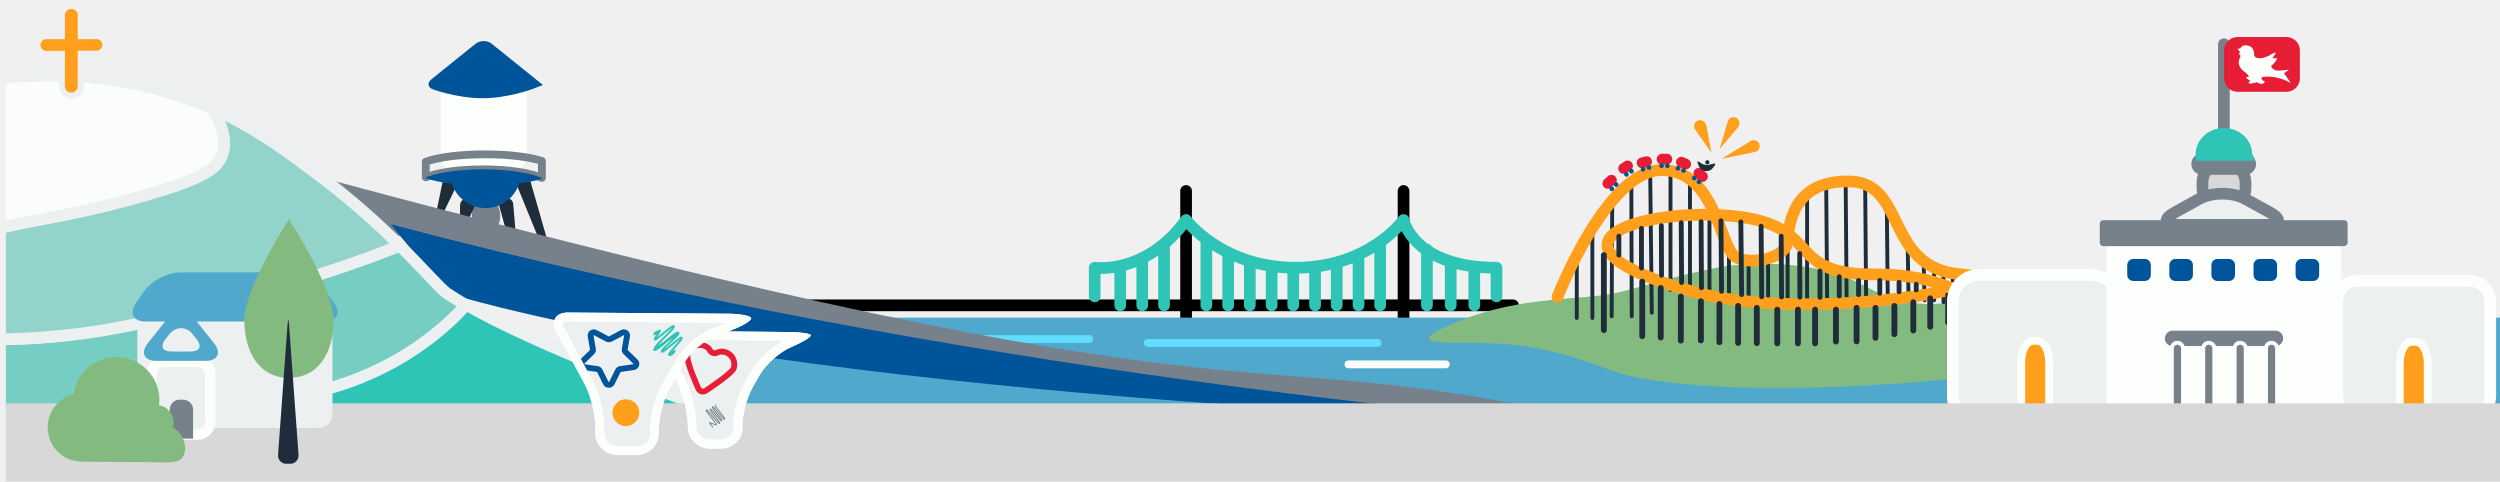
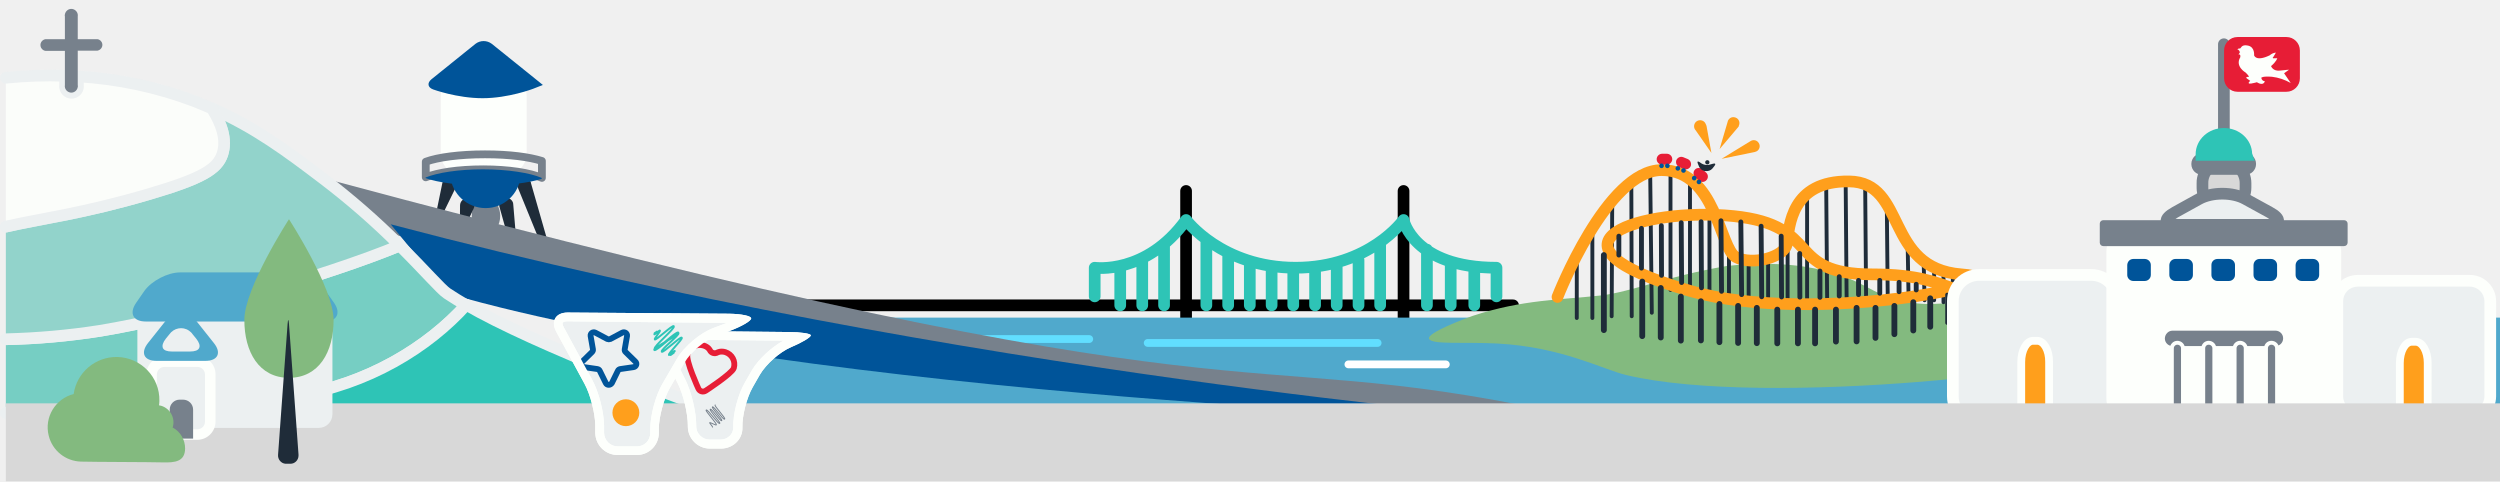
<svg xmlns="http://www.w3.org/2000/svg" version="1.1" id="Layer_18" x="0px" y="0px" viewBox="0 0 1283 247" style="enable-background:new 0 0 1283 247;" xml:space="preserve">
  <style type="text/css">
	.st0{fill:#FFFFFF;stroke:#000000;stroke-width:6;stroke-linecap:round;stroke-linejoin:round;}
	.st1{fill:none;stroke:#000000;stroke-width:6;stroke-linecap:round;stroke-linejoin:round;}
	.st2{fill:none;stroke:#2EC4B6;stroke-width:6;stroke-linecap:round;stroke-linejoin:round;}
	.st3{fill:#50A9CC;}
	.st4{fill:#83BA7F;}
	.st5{fill:none;stroke:#1F2C39;stroke-width:2;stroke-linecap:round;stroke-linejoin:round;}
	.st6{fill:none;stroke:#FF9F1C;stroke-width:6;stroke-linecap:round;stroke-linejoin:round;}
	.st7{fill:#E71D36;}
	.st8{fill:#005499;}
	.st9{fill:#1F2C39;}
	.st10{fill:#FF9F1C;}
	.st11{fill:none;stroke:#1F2C39;stroke-width:3;stroke-linecap:round;stroke-linejoin:round;}
	.st12{fill:none;stroke:#1F2C39;stroke-width:2.5;stroke-linecap:round;stroke-linejoin:round;}
	.st13{fill:none;stroke:#FFFFFF;stroke-width:4;stroke-linecap:round;stroke-linejoin:round;}
	.st14{fill:#FFFFFF;stroke:#61DEFF;stroke-width:4;stroke-linecap:round;stroke-linejoin:round;}
	.st15{fill:#D8D8D8;stroke:#77818C;stroke-width:6;stroke-miterlimit:10;}
	.st16{fill:#ECF0F1;}
	.st17{fill:#FDFFFC;}
	.st18{fill:#ECF0F1;stroke:#FDFFFC;stroke-width:6;stroke-miterlimit:10;}
	.st19{fill:#77818C;}
	.st20{fill:#FF9F1C;stroke:#FDFFFC;stroke-width:4;stroke-miterlimit:10;}
	.st21{fill:#77818C;stroke:#FDFFFC;stroke-width:4;stroke-miterlimit:10;}
	.st22{fill:#77818C;stroke:#FDFFFC;stroke-width:2;stroke-miterlimit:10;}
	.st23{fill:none;stroke:#77818C;stroke-width:6;stroke-miterlimit:10;}
	.st24{fill:#FFFFFF;stroke:#77818C;stroke-width:6;stroke-miterlimit:10;}
	.st25{fill:none;stroke:#77818C;stroke-width:6;stroke-linecap:round;stroke-linejoin:round;}
	.st26{fill:#2EC4B6;stroke:#2EC4B6;stroke-width:6;stroke-miterlimit:10;}
	.st27{fill:#FFFFFF;}
	.st28{fill:#77818C;stroke:#77818C;stroke-width:6;stroke-miterlimit:10;}
	.st29{fill:none;stroke:#77818C;stroke-width:4;stroke-linecap:round;stroke-linejoin:round;}
	
		.st30{opacity:0.87;fill:#2EC4B6;stroke:#ECF0F1;stroke-width:6;stroke-linecap:round;stroke-linejoin:round;enable-background:new    ;}
	.st31{fill:#76CEC3;stroke:#ECF0F1;stroke-width:6;stroke-linecap:round;stroke-linejoin:round;}
	.st32{fill:#2EC4B6;stroke:#ECF0F1;stroke-width:6;stroke-linecap:round;stroke-linejoin:round;}
	.st33{fill:#92D3CB;stroke:#ECF0F1;stroke-width:6;stroke-linecap:round;stroke-linejoin:round;}
	
		.st34{opacity:0.87;fill:#FDFFFC;stroke:#ECF0F1;stroke-width:6;stroke-linecap:round;stroke-linejoin:round;enable-background:new    ;}
	.st35{fill:#D8D8D8;}
	.st36{fill:none;stroke:#005499;stroke-width:3;stroke-miterlimit:10;}
	.st37{fill:none;stroke:#E71D36;stroke-width:3;stroke-miterlimit:10;}
	.st38{fill:none;stroke:#2EC4B6;stroke-linecap:round;stroke-linejoin:round;}
	.st39{fill:none;stroke:#77818C;stroke-width:0.5;stroke-linecap:round;stroke-linejoin:round;}
</style>
  <g id="jaques-cartier-bridge">
    <path class="st0" d="M776.5,156.7H393" />
    <path class="st1" d="M608.7,98v74.5 M720.3,98v74.5" />
    <path id="bridge-light" class="st2" d="M561.8,152.1v-14.7c0,0,26.4,3.8,46.9-24.5c0,0,18.2,24.5,56.2,24.5s55.4-24.5,55.4-24.5   s5,24.5,47.7,24.5v14.7 M574.9,137.4v19.3 M586.2,132.7v24 M597.4,125.7v31 M619.1,124.2v32.5 M630.3,129.6v27.1 M641.4,134.3v22.4    M652.6,138.1v18.6 M674.9,138.1v18.6 M663.7,138.1v18.6 M686,136.6v20.1 M697.2,133.5v23.2 M708.3,125.7v31 M732.3,128.1v28.6    M744.5,134.3v22.4 M756.6,137.4v19.3" />
  </g>
  <path id="st-laurent-river" class="st3" d="M352,163h931v48H352V163z" />
  <g id="laronde">
    <path class="st4" d="M886.2,136.5c26-2.8,43.5,0.3,54.6,3.6c19.5,5.8,22,13.1,41.2,15.4c14.9,1.8,19.2-1.8,41.2,0   c12.1,1,29.8,3.7,29.7,6.5s-27.6,2.8-27.9,5.7s53.4,5.8,54,11.4c1.1,10.3-172.8,30.4-244.3,13.4c-12.2-2.9-33.1-14.4-66.1-16.2   c-17.4-0.9-33.8,0.7-35.2-2.4s19.1-10.6,22.4-11.8c25.5-8.4,45.1-8.2,66.1-10.5C837.4,149.7,855.9,141.7,886.2,136.5L886.2,136.5z" />
    <path class="st5" d="M927.4,100.8V156 M937.2,94.5l0.5,60.6 M947.2,94.5l0.5,60.6 M957.2,94.5l0.5,60.6 M968.3,104.7l0.5,49.4    M979,125l0.5,29.1 M987.2,133.3l0.5,20.8 M992.6,139.6v14.5 M997.4,140.5v14.6 M1002.2,140.5v14.6 M887.3,126v27.1 M897.4,135.2   v19.9 M907.4,135.2v19.9 M917.4,125v31 M877.3,105.2v45.5 M857.3,87.8v61 M867.3,90.7v60 M817.2,116.3v46.9 M809.2,130.7v32.5    M827.4,102.3l-0.3,60 M837.2,93.6l0.2,68.7 M846.9,90.7l0.8,69.8" />
-     <path class="st6" d="M799.3,152.4c0,0,25.3-65.1,53.4-65.1s29.7,40,38.1,44.6c8.4,4.6,25.2,0,26.2-6.8c1.3-9.1,2.1-32.4,32-32   s17.8,44.6,57.6,47.7c39.8,3.1-76.1,26.7-139.2,8.5c-84.8-24.4-24-43.1,22.2-38.4s25.7,29.9,71.4,29.9s42.1,16.7,93.6,18.6" />
-     <path class="st7" d="M853,78.9h2.4c1.5,0,2.8,1.2,2.8,2.8l0,0c0,1.5-1.3,2.8-2.8,2.8H853c-1.5,0-2.8-1.2-2.8-2.8l0,0   C850.2,80.2,851.5,78.9,853,78.9z" />
-     <circle class="st8" cx="852.7" cy="85.1" r="1.2" />
-     <circle class="st8" cx="855.7" cy="85.1" r="1.2" />
-     <path class="st7" d="M842,80.9l2.3-0.6c1.5-0.4,3,0.4,3.4,1.9l0,0c0.4,1.5-0.5,3-1.9,3.4l-2.3,0.6c-1.5,0.4-3-0.4-3.4-1.9l0,0   C839.6,82.8,840.5,81.3,842,80.9z" />
-     <ellipse transform="matrix(0.9627 -0.2706 0.2706 0.9627 7.9418 231.4119)" class="st8" cx="843.2" cy="86.9" rx="1.2" ry="1.2" />
-     <ellipse transform="matrix(0.9627 -0.2706 0.2706 0.9627 8.3018 232.2181)" class="st8" cx="846.3" cy="86" rx="1.2" ry="1.2" />
-     <path class="st7" d="M831.8,84.1l2-1.3c1.3-0.8,3-0.4,3.8,0.9l0,0c0.8,1.3,0.4,3-0.9,3.8l-2,1.3c-1.3,0.8-3,0.4-3.8-0.9l0,0   C830.1,86.6,830.5,84.9,831.8,84.1z" />
-     <ellipse transform="matrix(0.8526 -0.5225 0.5225 0.8526 76.2445 449.3208)" class="st8" cx="834.7" cy="89.5" rx="1.2" ry="1.2" />
-     <ellipse transform="matrix(0.8526 -0.5225 0.5225 0.8526 77.4634 450.4483)" class="st8" cx="837.3" cy="87.9" rx="1.2" ry="1.2" />
-     <path class="st7" d="M863.9,80.7l2.2,0.9c1.4,0.6,2.1,2.2,1.6,3.6l0,0c-0.6,1.4-2.2,2.1-3.6,1.5l-2.2-0.9c-1.4-0.6-2.1-2.2-1.6-3.6   l0,0C860.9,80.8,862.5,80.1,863.9,80.7z" />
-     <ellipse transform="matrix(0.3697 -0.9291 0.9291 0.3697 462.444 854.5123)" class="st8" cx="861.1" cy="86.4" rx="1.2" ry="1.2" />
-     <ellipse transform="matrix(0.3697 -0.9291 0.9291 0.3697 463.2535 857.8816)" class="st8" cx="864" cy="87.5" rx="1.2" ry="1.2" />
-     <path class="st7" d="M873.7,86.9l1.8,1.6c1.2,1,1.3,2.8,0.3,3.9l0,0c-1,1.2-2.8,1.3-3.9,0.2l-1.8-1.6c-1.2-1-1.3-2.8-0.3-3.9l0,0   C870.7,86,872.5,85.9,873.7,86.9z" />
-     <ellipse transform="matrix(0.6587 -0.7524 0.7524 0.6587 227.9621 685.4191)" class="st8" cx="869.5" cy="91.4" rx="1.2" ry="1.2" />
-     <ellipse transform="matrix(0.6587 -0.7524 0.7524 0.6587 227.3087 687.8591)" class="st8" cx="871.9" cy="93.4" rx="1.2" ry="1.2" />
-     <path class="st7" d="M823.3,92.1l1.8-1.6c1.1-1.1,2.9-1,3.9,0.1l0,0c1,1.1,1,2.9-0.2,3.9l-1.8,1.6c-1.1,1.1-2.9,1-3.9-0.1l0,0   C822.1,94.9,822.2,93.2,823.3,92.1z" />
-     <ellipse transform="matrix(0.7337 -0.6794 0.6794 0.7337 154.4106 587.8237)" class="st8" cx="827.2" cy="96.9" rx="1.2" ry="1.2" />
-     <ellipse transform="matrix(0.7337 -0.6794 0.6794 0.7337 156.5215 588.837)" class="st8" cx="829.5" cy="94.7" rx="1.2" ry="1.2" />
-     <circle class="st9" cx="876.2" cy="83.3" r="1.1" />
-     <path class="st9" d="M874.8,87.8c-1.2-0.3-2.3-1.1-2.8-2.2l-0.7-1.7c-0.4-1,0-1.3,0.9-0.7l1.2,0.8c1.1,0.6,2.4,0.8,3.6,0.6l2.2-0.6   c1.1-0.3,1.4,0.2,0.7,1.1l-1.2,1.5c-0.8,0.9-2.1,1.3-3.3,1.2L874.8,87.8z" />
+     <path class="st6" id="track" d="M799.3,152.4c0,0,25.3-65.1,53.4-65.1s29.7,40,38.1,44.6c8.4,4.6,25.2,0,26.2-6.8c1.3-9.1,2.1-32.4,32-32   s17.8,44.6,57.6,47.7c39.8,3.1-76.1,26.7-139.2,8.5c-84.8-24.4-24-43.1,22.2-38.4s25.7,29.9,71.4,29.9s42.1,16.7,93.6,18.6" />
+     <g class="cart" id="cart1">
+       <path class="st7" d="M853,78.9h2.4c1.5,0,2.8,1.2,2.8,2.8l0,0c0,1.5-1.3,2.8-2.8,2.8H853c-1.5,0-2.8-1.2-2.8-2.8l0,0   C850.2,80.2,851.5,78.9,853,78.9z" />
+       <circle class="st8" cx="852.7" cy="85.1" r="1.2" />
+       <circle class="st8" cx="855.7" cy="85.1" r="1.2" />
+     </g>
+     <g class="cart" id="cart4">
+       <path class="st7" d="M863.9,80.7l2.2,0.9c1.4,0.6,2.1,2.2,1.6,3.6l0,0c-0.6,1.4-2.2,2.1-3.6,1.5l-2.2-0.9c-1.4-0.6-2.1-2.2-1.6-3.6   l0,0C860.9,80.8,862.5,80.1,863.9,80.7z" />
+       <ellipse transform="matrix(0.3697 -0.9291 0.9291 0.3697 462.444 854.5123)" class="st8" cx="861.1" cy="86.4" rx="1.2" ry="1.2" />
+       <ellipse transform="matrix(0.3697 -0.9291 0.9291 0.3697 463.2535 857.8816)" class="st8" cx="864" cy="87.5" rx="1.2" ry="1.2" />
+     </g>
+     <g class="cart" id="cart5">
+       <path class="st7" d="M873.7,86.9l1.8,1.6c1.2,1,1.3,2.8,0.3,3.9l0,0c-1,1.2-2.8,1.3-3.9,0.2l-1.8-1.6c-1.2-1-1.3-2.8-0.3-3.9l0,0   C870.7,86,872.5,85.9,873.7,86.9z" />
+       <ellipse transform="matrix(0.6587 -0.7524 0.7524 0.6587 227.9621 685.4191)" class="st8" cx="869.5" cy="91.4" rx="1.2" ry="1.2" />
+       <ellipse transform="matrix(0.6587 -0.7524 0.7524 0.6587 227.3087 687.8591)" class="st8" cx="871.9" cy="93.4" rx="1.2" ry="1.2" />
+       <circle class="st9" cx="876.2" cy="83.3" r="1.1" />
+       <path class="st9" d="M874.8,87.8c-1.2-0.3-2.3-1.1-2.8-2.2l-0.7-1.7c-0.4-1,0-1.3,0.9-0.7l1.2,0.8c1.1,0.6,2.4,0.8,3.6,0.6l2.2-0.6   c1.1-0.3,1.4,0.2,0.7,1.1l-1.2,1.5c-0.8,0.9-2.1,1.3-3.3,1.2L874.8,87.8z" />
+     </g>
    <path id="excited" class="st10" d="M875.8,64.7l2.5,13.8l-8-11.5c-1.2-1.2-1.2-3.2,0-4.4s3.2-1.2,4.4,0c0.3,0.3,0.5,0.6,0.6,0.9   C875.5,63.9,875.7,64.3,875.8,64.7z M891.9,65.4l-9.4,11.1l4.1-13.9c0.3-1.7,2-2.8,3.6-2.4c1.7,0.3,2.8,2,2.4,3.6   c0,0.2-0.1,0.4-0.2,0.6C892.4,64.8,892.2,65.2,891.9,65.4z M900.6,78l-17.1,3.5l14.9-9.1c1.4-0.9,3.3-0.5,4.2,1   c0.9,1.4,0.5,3.3-1,4.2l0,0L900.6,78z" />
    <path class="st5" d="M1012.9,145.4v14.5 M1007.1,149.3v14.5 M999.3,151.2v14.5" />
    <path class="st11" d="M990.6,153.1v14.6 M981.9,155.1v14.5 M972.2,157v14.5 M962.5,158v15.4" />
    <path class="st5" d="M1015.8,143.4V158" />
    <path class="st11" d="M952.8,158v17.2 M942.2,158.9v16.4 M931.5,158.9v17.3 M922.7,158.9v17.3 M912.1,158.9v17.3 M901.6,158v18.1    M892,157v19 M823.1,130.9v38.5 M842.8,144.5v28 M852.3,147.8v25.4 M862.6,152.2v22.6 M872.9,154.6v20.1 M882.4,156v19.6" />
    <path class="st12" d="M830.8,121.2v9.7 M883.2,113.3l0.3,36.2 M873,113.8l0.2,33.9 M862.8,114.3L863,145 M852.6,115.8l0.1,25.5    M842.4,117.2v20.4 M893.4,113.9l0.4,37.3 M903.8,116.1l0.3,36.2 M914.1,121.2l0.2,31.2 M923.6,130.1l0.1,22.4 M934,139.1v13.5    M943.9,142v9.9 M953.8,143.9v7.3 M964.7,143.9v6.6 M974.6,144.9v4.8 M983.4,145.9v2.9" />
  </g>
  <g id="water-reflection">
    <path class="st13" d="M475,186h81" />
    <path class="st14" d="M589,176h118 M551,196h51 M500,174h59" />
    <path class="st13" d="M692,187h50" />
  </g>
  <g id="mcgill">
    <path class="st15" d="M1141.1,83.1h0.5c6,0,10.8,4.8,10.8,10.8v2.5c0,6-4.8,10.8-10.8,10.8h-0.5c-6,0-10.8-4.8-10.8-10.8v-2.5   C1130.2,88,1135.1,83.1,1141.1,83.1z" />
    <g>
      <path class="st16" d="M1210,213.9c-5.8,0-10.5-4.7-10.5-10.5v-48.8c0-5.9,4.6-10.5,10.5-10.5h57.5c5.8,0,10.5,4.7,10.5,10.5v48.8    c0,5.8-4.7,10.5-10.5,10.5H1210z" />
      <path class="st17" d="M1267.5,147.1c4.1,0,7.5,3.4,7.5,7.5v48.8c0,4.1-3.4,7.5-7.5,7.5H1210c-4.1,0-7.5-3.4-7.5-7.5v-48.8    c0-4.2,3.3-7.5,7.5-7.5H1267.5 M1267.5,141.1H1210c-7.5,0-13.5,6-13.5,13.5v48.8c0,7.4,6,13.5,13.5,13.5h57.5    c7.4,0,13.5-6,13.5-13.5v-48.8C1281,147.2,1275,141.1,1267.5,141.1L1267.5,141.1z" />
    </g>
    <path class="st18" d="M1015.7,141.1h57.5c7.5,0,13.5,6.1,13.5,13.5v48.8c0,7.5-6.1,13.5-13.5,13.5h-57.5c-7.5,0-13.5-6.1-13.5-13.5   v-48.8C1002.2,147.1,1008.2,141.1,1015.7,141.1z" />
    <path class="st17" d="M1094.5,115.9h93.5c7.5,0,13.5,6.1,13.5,13.5v75c0,7.5-6.1,13.5-13.5,13.5h-93.5c-7.5,0-13.5-6.1-13.5-13.5   v-75C1080.9,122,1087,115.9,1094.5,115.9z" />
    <path class="st19" d="M1079.4,113H1203c1,0,1.8,0.8,1.8,1.8v9.7c0,1-0.8,1.8-1.8,1.8h-123.6c-1,0-1.8-0.8-1.8-1.8v-9.7   C1077.6,113.8,1078.4,113,1079.4,113z" />
    <path id="mcgill-door" class="st20" d="M1045.5,174.9h-2.1c-3.4,0-6.1,4.9-6.1,10.9v31.7h14.3v-31.7   C1051.7,179.7,1048.9,174.9,1045.5,174.9L1045.5,174.9z M1239.7,175.4h-2c-3.4,0-6.1,4.9-6.1,10.9v31.6h14.3v-31.7   C1245.9,180.3,1243.2,175.4,1239.7,175.4z" />
    <path class="st21" d="M1114.9,167.7h52.9c3.2,0,5.9,2.6,5.9,5.9v0.1c0,3.2-2.6,5.9-5.9,5.9h-52.9c-3.2,0-5.9-2.6-5.9-5.9v-0.1   C1109.1,170.4,1111.7,167.7,1114.9,167.7z" />
    <path class="st22" d="M1117.4,175.9L1117.4,175.9c1.6,0,2.9,1.3,2.9,2.8v32.9c0,1.5-1.3,2.8-2.8,2.8h-0.1c-1.5,0-2.8-1.3-2.8-2.8   v-32.9C1114.6,177.2,1115.9,175.9,1117.4,175.9z" />
    <path class="st22" d="M1133.5,175.9L1133.5,175.9c1.6,0,2.9,1.3,2.9,2.8v32.9c0,1.5-1.3,2.8-2.8,2.8h-0.1c-1.5,0-2.8-1.3-2.8-2.8   v-32.9C1130.7,177.2,1131.9,175.9,1133.5,175.9z" />
    <path class="st22" d="M1149.6,175.9L1149.6,175.9c1.6,0,2.9,1.3,2.9,2.8v32.9c0,1.5-1.3,2.8-2.8,2.8h-0.1c-1.5,0-2.8-1.3-2.8-2.8   v-32.9C1146.8,177.2,1148.1,175.9,1149.6,175.9z" />
    <path class="st22" d="M1165.7,175.9L1165.7,175.9c1.6,0,2.9,1.3,2.9,2.8v32.9c0,1.5-1.3,2.8-2.8,2.8h-0.1c-1.5,0-2.8-1.3-2.8-2.8   v-32.9C1162.9,177.2,1164.1,175.9,1165.7,175.9z" />
    <path class="st16" d="M1152.3,102.1c-6.5-3.6-17.1-3.6-23.7,0l-12.3,6.8c-6.5,3.6-5.8,6.5,1.7,6.5h45c7.5,0,8.2-3,1.7-6.5   L1152.3,102.1z" />
    <path class="st23" d="M1152.3,102.1c-6.5-3.6-17.1-3.6-23.7,0l-12.3,6.8c-6.5,3.6-5.8,6.5,1.7,6.5h45c7.5,0,8.2-3,1.7-6.5   L1152.3,102.1z" />
    <path class="st24" d="M1130.1,81.6h22.2c1.4,0,2.5,1.1,2.5,2.5v0.1c0,1.4-1.1,2.5-2.5,2.5h-22.2c-1.4,0-2.5-1.1-2.5-2.5v-0.1   C1127.6,82.7,1128.8,81.6,1130.1,81.6z" />
    <path class="st25" d="M1141.3,22.7v45.1" />
    <g id="mcgill-flag">
      <path id="mcgill-flag-2" class="st7" d="M1148.3,19h25.1c3.8,0,6.9,3.1,6.9,6.9v14.3c0,3.8-3.1,6.9-6.9,6.9h-25.1    c-3.8,0-6.9-3.1-6.9-6.9V26C1141.3,22.2,1144.4,19,1148.3,19z" />
      <path class="st17" d="M1148.2,25.4c0.3-0.4,0.8-0.6,1.3-0.5c0.6,0.1,0.6-2.3,4.2-1.5s3.1,5,3.1,5s0.9,3.4,8,0    c0.9-0.8,2-1.3,3.2-1.4l-1.3,2.2c0,0-1.1,0.9,0.7,0.7h1.3c0,0-0.5,1.8-3.2,4c0,0,0.9,2.9,4.9,2.3c4-0.5,4.3-0.4,4.3-0.4l-2.5,1.8    l3.4,5c-3-1.7-6.2-2.8-9.6-3.2c-5-0.4-5.5,0.5-5.5,0.5c0.1,1,0.8,1.7,1.8,1.8c0,0-0.5,2.7-4.1,0.5c0,0-6.4,2-3.4-0.7l-1.8-1.3    c0,0-0.7-0.9,0.7-0.7s-1.3-2.3-1.3-2.3s-5.5-3.1-2.7-7.8c0,0,0.4-1.8-0.9-1.4l0.7-1.1C1149.5,26.6,1149.1,25.4,1148.2,25.4    L1148.2,25.4z" />
    </g>
    <g>
      <path class="windows st8" d="M1094.8,132.9h5.9c1.7,0,3.1,1.4,3.1,3.1v5.1c0,1.7-1.4,3.1-3.1,3.1h-5.9c-1.7,0-3.1-1.4-3.1-3.1V136    C1091.8,134.2,1093.1,132.9,1094.8,132.9z" />
      <path class="windows st8" d="M1116.4,132.9h5.9c1.7,0,3.1,1.4,3.1,3.1v5.1c0,1.7-1.4,3.1-3.1,3.1h-5.9c-1.7,0-3.1-1.4-3.1-3.1V136    C1113.4,134.2,1114.8,132.9,1116.4,132.9z" />
      <path class="windows st8" d="M1138,132.9h5.9c1.7,0,3.1,1.4,3.1,3.1v5.1c0,1.7-1.4,3.1-3.1,3.1h-5.9c-1.7,0-3.1-1.4-3.1-3.1V136    C1134.9,134.2,1136.3,132.9,1138,132.9z" />
      <path class="windows st8" d="M1159.6,132.9h5.9c1.7,0,3.1,1.4,3.1,3.1v5.1c0,1.7-1.4,3.1-3.1,3.1h-5.9c-1.7,0-3.1-1.4-3.1-3.1V136    C1156.6,134.2,1157.9,132.9,1159.6,132.9z" />
      <path class="windows st8" d="M1181.2,132.9h5.9c1.7,0,3.1,1.4,3.1,3.1v5.1c0,1.7-1.4,3.1-3.1,3.1h-5.9c-1.7,0-3.1-1.4-3.1-3.1V136    C1178.2,134.2,1179.6,132.9,1181.2,132.9z" />
    </g>
    <path class="st26" d="M1152.8,79.2c0-5.8-5.1-10.5-11.5-10.5s-11.5,4.7-11.5,10.5v0.3h23.1L1152.8,79.2z" />
  </g>
  <g id="tank">
    <path class="st27" d="M249.4,118.5v15.4" />
    <path class="st19" d="M253.1,118.5l-3.6,15.4l-3.6-15.4c-0.5-2,0.8-4,2.8-4.5s4,0.8,4.5,2.8C253.2,117.3,253.2,117.9,253.1,118.5z" />
    <ellipse class="st28" cx="249.4" cy="110.8" rx="4.3" ry="6.4" />
    <path class="st27" d="M269,95.2l21.5,62" />
    <path class="st9" d="M272.5,94l18.1,63.2l-24.8-60.8c-0.6-1.9,0.4-3.9,2.3-4.6c1.7-0.6,3.6,0.2,4.4,1.9V94z" />
    <path class="st27" d="M259.8,105.6l6.8,37.4" />
    <path class="st9" d="M263.4,104.9l3.2,38l-10.3-36.8c-0.5-1.9,0.6-3.9,2.5-4.5c1.9-0.5,3.9,0.6,4.5,2.5   C263.3,104.5,263.4,104.7,263.4,104.9L263.4,104.9z" />
    <path class="st27" d="M239.6,106.2l-3.6,16" />
    <path class="st9" d="M243.1,107l-7.2,15.2l0.2-16.8c0-2,1.7-3.7,3.7-3.7s3.7,1.7,3.7,3.7l0,0C243.5,106,243.3,106.5,243.1,107   L243.1,107z" />
    <path class="st27" d="M230.4,95.2l-9.1,27" />
    <path class="st9" d="M233.8,96.4l-12.6,25.8L227,94c0.4-2,2.3-3.2,4.3-2.8c2,0.4,3.2,2.3,2.8,4.3C234,95.8,233.9,96.1,233.8,96.4z" />
    <path class="st17" d="M259.5,38.7H237c-6,0-10.8,4.9-10.8,10.8v29.3c0,6,4.9,10.8,10.8,10.8h22.5c6,0,10.8-4.9,10.8-10.8V49.6   C270.3,43.6,265.5,38.7,259.5,38.7z" />
    <path class="st8" d="M249.2,106.8c-9.4,0-17.3-7.2-18.1-16.6h36.1C266.4,99.6,258.6,106.8,249.2,106.8z" />
    <path class="st29" d="M218.5,91v-8c6.2-2.3,17.5-3.8,30.4-3.8s22.7,1.4,29.2,3.4v8.7c-5.9-2.6-17.1-4.4-30.1-4.4   C234.9,86.9,224.5,88.6,218.5,91z" />
    <path class="st8" d="M248.8,95.2c-12.8,0-24.1-1.5-30.4-3.8v-0.3c6.1-2.5,17-4.2,29.5-4.2c12.5,0,24.2,1.8,30.1,4.4v0.5   C271.5,93.8,260.9,95.2,248.8,95.2z" />
    <path class="st8" d="M244,22.5c2.5-1.9,5.9-1.9,8.4,0l22,17.7l4.2,3.4l-5.1,2c0,0-12.6,4.8-25.8,4.8s-25.4-4.5-25.4-4.5   c-2.8-1-3.2-3.3-0.9-5.2L244,22.5z" />
  </g>
  <g id="mile-end-bridge">
    <path class="st19" d="M184.5,115.1C596.5,237.1,796,211,796,211c-170.2-36-139.5,12.3-630.5-119.7L184.5,115.1z" />
    <path class="st8" d="M200.5,115.1c299,79,585.3,99.1,583.5,100.9c0,0-368.5-11.5-554.5-65.5" />
  </g>
  <g id="mont-royal">
    <path class="st30" d="M3,211.8v0.2l23.5-0.5L3,211.8z" />
    <path class="st31" d="M3,211.8l23.5-0.3c39.8-1,92.7-3.2,124.7-8.2c37.6-6,68.5-25.2,88-46.7c-3.3-1.9-6.5-3.9-9.7-6   s-11.4-11.7-24.4-24.6c-37.2,15.5-111.4,36.9-153.9,43.8c-15.9,2.5-32,4-48.2,4.3" />
    <path class="st32" d="M151.2,203.2c-32.1,5.1-84.8,7.3-124.7,8.2l178.7,10.3l211,6.1c-61.6-19.8-142.4-51.3-176.9-71.4   C219.8,178.1,188.9,197.3,151.2,203.2L151.2,203.2z" />
    <path class="st33" d="M3,174.1c16.1-0.4,32.2-1.8,48.2-4.3c42.5-6.9,116.7-28.3,154-43.8c-12.4-12.4-25.7-24-39.7-34.6   c-17.9-13.6-34.5-26-56.8-35.8c4.8,7.5,7.9,16,5.4,23.6s-10.4,12.4-37.6,20.4C42.2,109.7,21.5,112,3,116.3" />
    <path class="st34" d="M3,116.3c18.5-4.2,39.2-6.6,73.5-16.7c27.2-8,34.9-12.7,37.6-20.4c2.6-7.7-0.6-16-5.4-23.6   c-2.9-1.2-5.7-2.4-8.7-3.6c-19.2-7.3-39.5-11.6-60-12.8v4.6c0.3,1.8-1,3.5-2.8,3.8s-3.5-1-3.8-2.8c-0.1-0.3-0.1-0.7,0-1v-4.9   c-10.2-0.4-20.3,0-30.4,1" />
-     <path id="cross" class="st10" d="M50,20.1H39.9V8.4c0.3-1.8-1-3.5-2.8-3.8s-3.5,1-3.8,2.8c-0.1,0.3-0.1,0.7,0,1v11.7h-10   c-1.6,0.3-2.8,1.8-2.5,3.5c0.2,1.3,1.2,2.3,2.5,2.5h10v17.6c-0.3,1.8,1,3.5,2.8,3.8s3.5-1,3.8-2.8c0.1-0.3,0.1-0.7,0-1V26H50   c1.6-0.3,2.8-1.8,2.5-3.5C52.3,21.3,51.3,20.3,50,20.1z" />
+     <path id="cross" class="st19" d="M50,20.1H39.9V8.4c0.3-1.8-1-3.5-2.8-3.8s-3.5,1-3.8,2.8c-0.1,0.3-0.1,0.7,0,1v11.7h-10   c-1.6,0.3-2.8,1.8-2.5,3.5c0.2,1.3,1.2,2.3,2.5,2.5h10v17.6c-0.3,1.8,1,3.5,2.8,3.8s3.5-1,3.8-2.8c0.1-0.3,0.1-0.7,0-1V26H50   c1.6-0.3,2.8-1.8,2.5-3.5C52.3,21.3,51.3,20.3,50,20.1z" />
  </g>
  <path id="road" class="st35" d="M3,207h1280v40H3V207z" />
  <g id="home">
    <path class="st16" d="M77.5,161.3h86.1c3.8,0,7,3.1,7,7v44.3c0,3.8-3.1,7-7,7H77.5c-3.8,0-7-3.1-7-7v-44.3   C70.5,164.4,73.6,161.3,77.5,161.3z" />
    <path class="st16" d="M84.4,185.6h16.9c3.6,0,6.6,2.9,6.6,6.6v24.2c0,3.6-2.9,6.6-6.6,6.6H84.4c-3.6,0-6.6-2.9-6.6-6.6v-24.2   C77.9,188.5,80.8,185.6,84.4,185.6z" />
    <path class="st17" d="M101.3,188.3c2.1,0,3.9,1.7,3.9,3.9v24.2c0,2.1-1.7,3.9-3.9,3.9H84.4c-2.1,0-3.9-1.7-3.9-3.9v-24.2   c0-2.1,1.7-3.9,3.9-3.9H101.3 M101.4,182.9h-17c-5.1,0-9.3,4.2-9.3,9.3v24.2c0,5.1,4.2,9.3,9.3,9.3h16.9c5.1,0,9.3-4.2,9.3-9.3   v-24.2C110.7,187,106.5,182.9,101.4,182.9z" />
    <path class="st3" d="M167.1,149.3c-3.6-5.3-11.9-9.5-18.3-9.5H92.4c-6.3,0-14.6,4.3-18.3,9.5l-4.3,6.2c-3.6,5.3-1.5,9.5,5,9.5h91.7   c6.4,0,8.6-4.3,5-9.5L167.1,149.3z" />
    <path class="st3" d="M100.1,163.9c-3.9-5-10.4-5-14.5,0l-9.7,12.2c-3.9,5-2,9.1,4.4,9.1h25.1c6.4,0,8.4-4.1,4.4-9.1L100.1,163.9z" />
    <path class="st16" d="M88.2,180.4c-2.4,0-4.1-0.6-4.6-1.8s0-2.9,1.5-4.8l1.8-2.2c2.3-3.3,6.8-4.2,10.1-1.9c0.7,0.5,1.4,1.1,1.9,1.9   l1.8,2.2c1.5,1.9,2.1,3.6,1.5,4.8c-0.5,1.2-2.2,1.8-4.7,1.8H88.2z" />
    <path id="house-door" class="st19" d="M93.9,205.1h-1.7c-2.8,0-5.1,2.3-5.1,5.1l0,0v14.9h12v-14.9   C99.1,207.4,96.8,205.1,93.9,205.1L93.9,205.1z" />
    <g id="tree">
      <path class="st4" d="M148.3,112.5c0,0,22.9,35.3,22.9,51.7s-7.5,29.7-22.9,29.7s-22.9-13.3-22.9-29.7S148.3,112.5,148.3,112.5z" />
      <path class="st9" d="M148.3,166.2c-0.2-2.6-0.5-2.6-0.7,0l-4.9,67.2c-0.2,2.3,1.5,4.4,3.8,4.6c0.2,0,0.3,0,0.5,0h1.9    c2.3,0.1,4.3-1.8,4.3-4.2c0-0.2,0-0.3,0-0.5L148.3,166.2z" />
    </g>
    <path id="house-bush" class="st4" d="M88.6,219.4c1.5-4.6-1.1-9.6-5.7-11.1c-0.4-0.1-0.9-0.2-1.3-0.3c0.1-0.7,0.2-1.4,0.2-2.2   c0.3-12.2-9.4-22.3-21.6-22.6c-11.2-0.2-20.8,7.9-22.4,19c-9.4,2.4-15.2,12-12.8,21.4c1.9,7.7,8.7,13.1,16.6,13.3   c7,0.2,35.2,0.2,41.8,0.4c6.6,0.2,11.5-0.5,11.6-7.1C95,225.7,92.6,221.5,88.6,219.4z" />
  </g>
  <path class="st16" d="M364.3,227.9c-5,0-9-4.1-9.1-9.1v-0.5c0-6.6-2.4-16.6-5.4-22.5l-8.5-17c-1-2-1.1-3.7-0.4-4.9  c0.8-1.2,2.3-1.8,4.5-1.8l59.4,0.5c2.1,0,4.3,0.1,6.4,0.4c-2,1.1-4.1,2.1-6.2,3c-6.1,2.6-13.6,9.3-17,15.2l-3.6,6.3  c-3.3,5.7-5.8,15.5-5.7,21.9c0.1,2.2-0.7,4.3-2.3,5.8c-1.7,1.7-4,2.7-6.4,2.6L364.3,227.9z" />
  <path class="st17" d="M345.4,174.3L345.4,174.3l56.7,0.5c-6.1,3.3-12.9,9.6-16.2,15.2l-3.6,6.3c-3.6,6.1-6.2,16.3-6,23.1  c0,1.6-0.6,3.1-1.7,4.2c-1.3,1.3-3,2-4.8,2h-5.7c-3.7,0-6.8-3.1-6.8-6.8v-0.5c0-7-2.5-17.3-5.6-23.5l-8.4-16.9  c-0.7-1.3-0.7-2.3-0.5-2.7S344.1,174.3,345.4,174.3 M345.5,169.8c-6.1,0-8.9,4.5-6.1,10.1l8.5,17c2.8,5.6,5.1,15.3,5.1,21.5v0.5  c0,6.2,5.1,11.3,11.3,11.3h5.7c6.3,0,11.2-4.9,11-10.8s2.2-15.3,5.3-20.7l3.6-6.3c3.1-5.4,10.3-11.8,16-14.2s10.2-5.1,10.2-6.1  c0-0.9-5.1-1.7-11.3-1.7L345.5,169.8L345.5,169.8z" />
  <path id="bridge-foot-2" class="st17" d="M345.4,174.3L345.4,174.3l56.7,0.5c-6.1,3.3-12.9,9.6-16.2,15.2l-3.6,6.3  c-3.6,6.1-6.2,16.3-6,23.1c0,1.6-0.6,3.1-1.7,4.2c-1.3,1.3-3,2-4.8,2h-5.7c-3.7,0-6.8-3.1-6.8-6.8v-0.5c0-7-2.5-17.3-5.6-23.5  l-8.4-16.9c-0.7-1.3-0.7-2.3-0.5-2.7S344.1,174.3,345.4,174.3 M345.5,169.8c-6.1,0-8.9,4.5-6.1,10.1l8.5,17  c2.8,5.6,5.1,15.3,5.1,21.5v0.5c0,6.2,5.1,11.3,11.3,11.3h5.7c6.3,0,11.2-4.9,11-10.8s2.2-15.3,5.3-20.7l3.6-6.3  c3.1-5.4,10.3-11.8,16-14.2s10.2-5.1,10.2-6.1c0-0.9-5.1-1.7-11.3-1.7L345.5,169.8L345.5,169.8z" />
  <path class="st16" d="M317,231.3c-5,0-9.1-4-9.2-9.1v-3.9c-0.1-6.6-2.7-16.6-5.8-22.4l-14.6-26.8c-1.1-1.9-1.2-3.6-0.5-4.8  c0.7-1.1,2.3-1.7,4.4-1.7l82.9,0.8c2.5,0,5.1,0.2,7.6,0.7c-2.4,1.4-5,2.6-7.6,3.6l-7.2,2.6c-6.4,2.3-14.1,8.9-17.5,14.8L342,198  c-3.3,5.7-6,15.7-6,22.3v2c0,5-4.1,9.1-9.1,9.1H317V231.3z" />
  <path class="st17" d="M291.3,164.9L291.3,164.9l81.8,0.8l-6.9,2.6c-6.8,2.5-15.1,9.5-18.7,15.7l-7.5,12.9  c-3.6,6.1-6.3,16.4-6.3,23.4v2c0,3.8-3,6.8-6.8,6.8H317c-3.8,0-6.9-3.1-7-6.9v-3.9c-0.1-7-2.7-17.2-6.1-23.4l-14.5-26.8  c-0.8-1.4-0.8-2.3-0.6-2.5C289,165.3,289.7,164.9,291.3,164.9 M291.3,160.4c-6.1,0-8.8,4.4-5.8,9.9L300,197c3,5.5,5.4,15.1,5.5,21.3  v3.9c0.1,6.3,5.2,11.3,11.5,11.3h9.8c6.3,0,11.3-5.1,11.3-11.3v-2c0-6.2,2.6-15.7,5.7-21.2l7.5-12.9c3.1-5.4,10.5-11.6,16.3-13.8  l7.2-2.6c5.8-2.2,10.7-5,10.7-6.3s-5.1-2.3-11.3-2.4L291.3,160.4L291.3,160.4z" />
  <path class="graffitis st36" d="M310.9,196.6l-3.1-6.3c-0.2-0.5-0.7-0.8-1.2-0.9l-6.9-1c-1.3-0.2-1.9-1.8-0.9-2.8l5-4.9  c0.4-0.4,0.6-0.9,0.5-1.4l-1.2-6.9c-0.2-1.3,1.2-2.3,2.4-1.7l6.2,3.3c0.5,0.2,1,0.2,1.5,0l6.2-3.3c1.2-0.6,2.6,0.4,2.4,1.7l-1.2,6.9  c-0.1,0.5,0.1,1.1,0.5,1.4l5,4.9c1,0.9,0.4,2.6-0.9,2.8l-6.9,1c-0.5,0.1-1,0.4-1.2,0.9l-3.1,6.3  C313.2,197.8,311.5,197.8,310.9,196.6z" />
  <path class="graffitis st37" d="M376.6,188.9c1-3.5-0.9-7.1-4.4-8.2c-2.4-0.7-4,0.2-4,0.2c-1.4,0.8-3.2,0.3-3.9-1.2  c0,0-0.8-1.7-3.3-2.4c-3.5-1-7.1,0.9-8.2,4.4c-1,3.4,5.6,17.7,5.6,17.7c0.7,1.5,2.4,2,3.8,1.1C362.2,200.5,375.7,191.7,376.6,188.9z  " />
  <path id="bridge-foot-1" class="st17" d="M291.3,164.9L291.3,164.9l81.8,0.8l-6.9,2.6c-6.8,2.5-15.1,9.5-18.7,15.7l-7.5,12.9  c-3.6,6.1-6.3,16.4-6.3,23.4v2c0,3.8-3,6.8-6.8,6.8H317c-3.8,0-6.9-3.1-7-6.9v-3.9c-0.1-7-2.7-17.2-6.1-23.4l-14.5-26.8  c-0.8-1.4-0.8-2.3-0.6-2.5C289,165.3,289.7,164.9,291.3,164.9 M291.3,160.4c-6.1,0-8.8,4.4-5.8,9.9L300,197c3,5.5,5.4,15.1,5.5,21.3  v3.9c0.1,6.3,5.2,11.3,11.5,11.3h9.8c6.3,0,11.3-5.1,11.3-11.3v-2c0-6.2,2.6-15.7,5.7-21.2l7.5-12.9c3.1-5.4,10.5-11.6,16.3-13.8  l7.2-2.6c5.8-2.2,10.7-5,10.7-6.3s-5.1-2.3-11.3-2.4L291.3,160.4L291.3,160.4z" />
  <path class="graffitis st38" d="M336.1,170.9c0.1,0.1,1.6-1.2,1.6-1.1c0.1,0.2-1.9,1.1-1.8,1.3c0.1,0.1,1.7-1.3,1.7-1.2  c0.1,0.2-2,1.5-1.8,1.7c0.1,0.2,2.8-2.2,2.9-2c0.3,0.4-3,4.2-2.7,4.6c0.5,0.8,9.2-7.7,9.8-6.8c0.8,1.2-10.7,10.5-9.8,11.7  c0.7,1,11.3-9.5,12.1-8.4c0.8,1.2-13.1,7.7-12.3,8.9c0.8,1.1,11.7-9.7,12.4-8.7c0.7,1-9.3,8.6-8.6,9.6c0.6,0.9,9.7-8.1,10.3-7.2  c0.6,0.8-7.2,8.1-6.6,8.9c0.2,0.2,2.8-2.3,3-2.1s-2.4,1.9-2.2,2.1c0.1,0.1,1.7-1.3,1.7-1.2" />
  <circle class="graffitis st10" cx="321.2" cy="211.8" r="6.9" />
  <path class="graffitis st39" d="M365.7,219.2c0.2-0.1-1.7-2.2-1.5-2.3c0.3-0.2,3.1,1.4,3.4,1.2c0.7-0.5-5.9-7.3-5.2-7.7  c0.8-0.6,6.1,7.5,7,6.9c0.6-0.4-5.6-6.8-4.9-7.3s5.2,6.4,5.9,5.9c0.7-0.4-5.4-6.6-4.8-7.1c0.8-0.5,5.5,6.9,6.3,6.3  c0.7-0.5-5.6-6.9-4.9-7.3" />
</svg>
